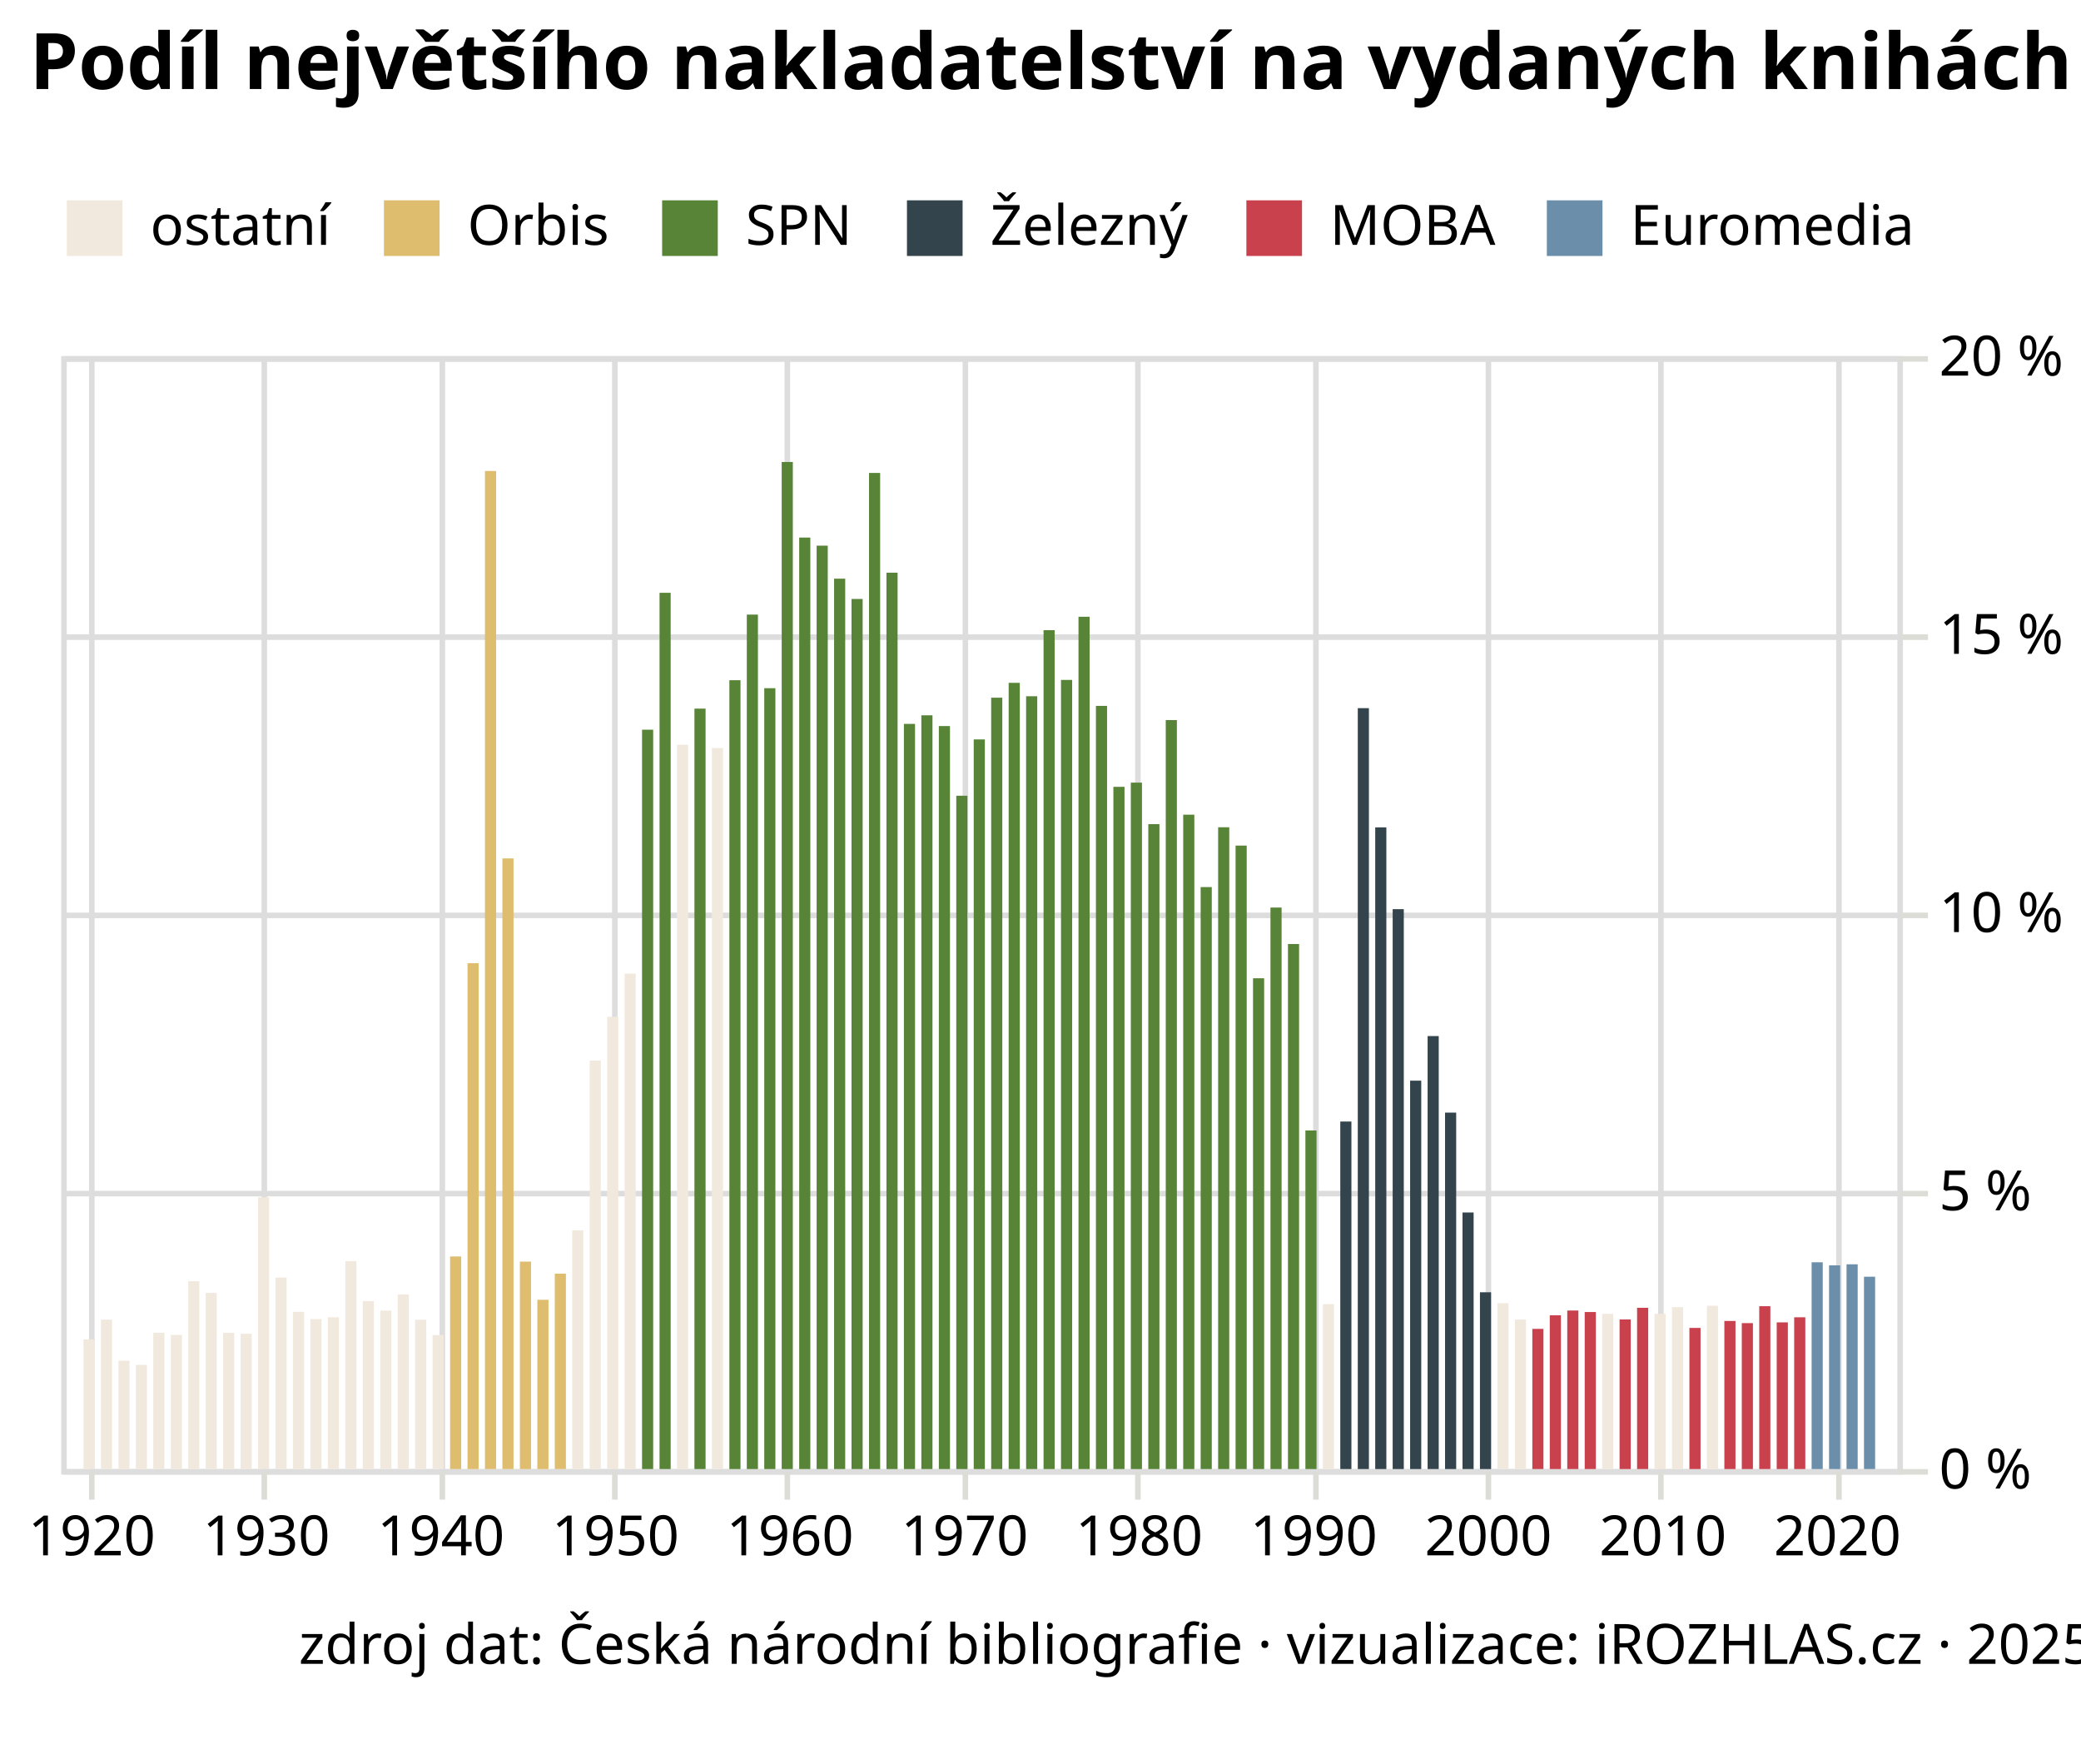
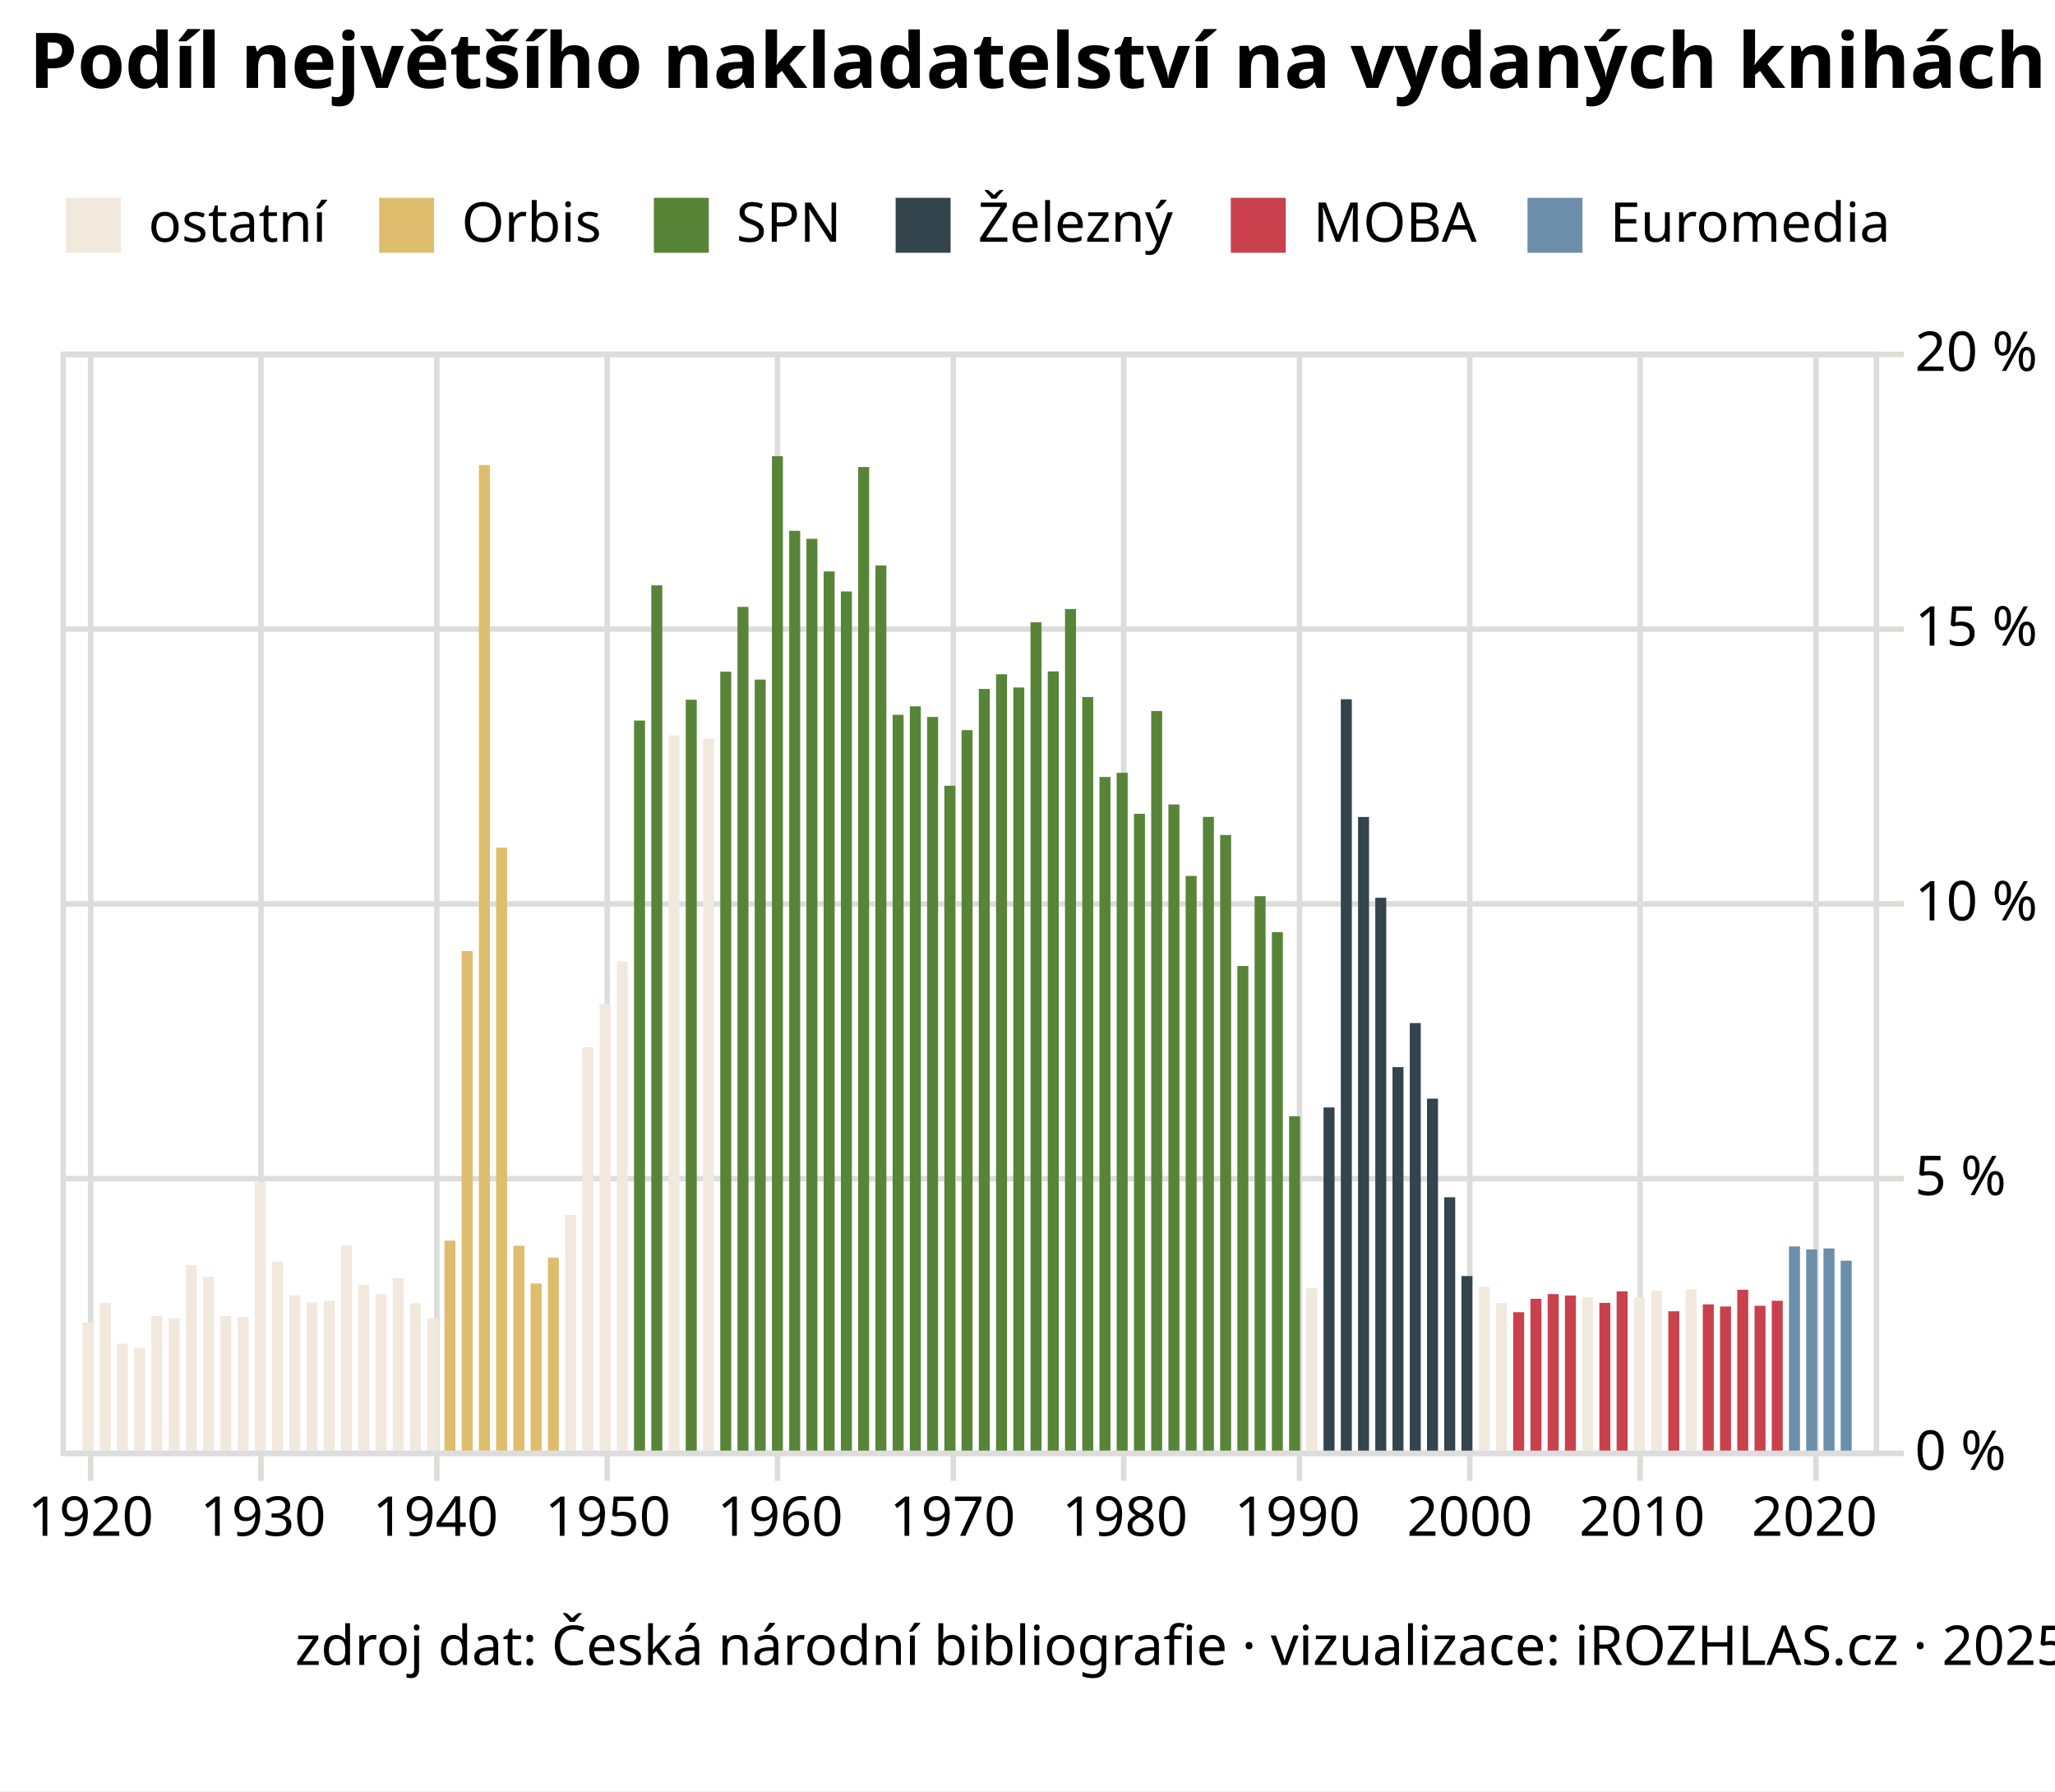
- <svg xmlns="http://www.w3.org/2000/svg" width="374px" height="317px">
-   <rect width="374" height="317" fill="white" />
+ <svg xmlns="http://www.w3.org/2000/svg" width="374px" height="326px">
+   <rect width="374" height="326" fill="white" />
  <g transform="translate(0,0)">
    <rect width="374" height="286" fill="white" />
    <g fill="none" stroke-miterlimit="10" transform="translate(11,64)">
      <g class="mark-group role-frame root" role="graphics-object" aria-roledescription="group mark container">
        <g transform="translate(0,0)">
          <path class="background" aria-hidden="true" d="M0.5,0.5h330v200h-330Z" stroke="#ddd" />
          <g>
            <g class="mark-group role-axis" aria-hidden="true">
              <g transform="translate(0.5,200.5)">
                <path class="background" aria-hidden="true" d="M0,0h0v0h0Z" pointer-events="none" />
                <g>
                  <g class="mark-rule role-axis-grid" pointer-events="none">
                    <line transform="translate(5,-200)" x2="0" y2="200" stroke="#ddd" stroke-width="1" opacity="1" />
                    <line transform="translate(36,-200)" x2="0" y2="200" stroke="#ddd" stroke-width="1" opacity="1" />
                    <line transform="translate(68,-200)" x2="0" y2="200" stroke="#ddd" stroke-width="1" opacity="1" />
                    <line transform="translate(99,-200)" x2="0" y2="200" stroke="#ddd" stroke-width="1" opacity="1" />
                    <line transform="translate(130,-200)" x2="0" y2="200" stroke="#ddd" stroke-width="1" opacity="1" />
                    <line transform="translate(162,-200)" x2="0" y2="200" stroke="#ddd" stroke-width="1" opacity="1" />
                    <line transform="translate(193,-200)" x2="0" y2="200" stroke="#ddd" stroke-width="1" opacity="1" />
                    <line transform="translate(225,-200)" x2="0" y2="200" stroke="#ddd" stroke-width="1" opacity="1" />
                    <line transform="translate(256,-200)" x2="0" y2="200" stroke="#ddd" stroke-width="1" opacity="1" />
                    <line transform="translate(287,-200)" x2="0" y2="200" stroke="#ddd" stroke-width="1" opacity="1" />
                    <line transform="translate(319,-200)" x2="0" y2="200" stroke="#ddd" stroke-width="1" opacity="1" />
                  </g>
                </g>
                <path class="foreground" aria-hidden="true" d="" pointer-events="none" display="none" />
              </g>
            </g>
            <g class="mark-group role-axis" aria-hidden="true">
              <g transform="translate(330.5,0.5)">
                <path class="background" aria-hidden="true" d="M0,0h0v0h0Z" pointer-events="none" />
                <g>
                  <g class="mark-rule role-axis-grid" pointer-events="none">
                    <line transform="translate(0,200)" x2="-330" y2="0" stroke="#ddd" stroke-width="1" opacity="1" />
                    <line transform="translate(0,150)" x2="-330" y2="0" stroke="#ddd" stroke-width="1" opacity="1" />
                    <line transform="translate(0,100)" x2="-330" y2="0" stroke="#ddd" stroke-width="1" opacity="1" />
                    <line transform="translate(0,50)" x2="-330" y2="0" stroke="#ddd" stroke-width="1" opacity="1" />
                    <line transform="translate(0,0)" x2="-330" y2="0" stroke="#ddd" stroke-width="1" opacity="1" />
                  </g>
                </g>
                <path class="foreground" aria-hidden="true" d="" pointer-events="none" display="none" />
              </g>
            </g>
            <g class="mark-group role-axis" role="graphics-symbol" aria-roledescription="axis" aria-label="X-axis for a time scale with values from Tuesday, 28 May 1918, 10:00:00 PM to Sunday, 06 August 2023, 4:00:00 AM">
              <g transform="translate(0.5,200.5)">
                <path class="background" aria-hidden="true" d="M0,0h0v0h0Z" pointer-events="none" />
                <g>
                  <g class="mark-rule role-axis-tick" pointer-events="none">
                    <line transform="translate(5,0)" x2="0" y2="5" stroke="#DCDDD6" stroke-width="1" opacity="1" />
                    <line transform="translate(36,0)" x2="0" y2="5" stroke="#DCDDD6" stroke-width="1" opacity="1" />
                    <line transform="translate(68,0)" x2="0" y2="5" stroke="#DCDDD6" stroke-width="1" opacity="1" />
                    <line transform="translate(99,0)" x2="0" y2="5" stroke="#DCDDD6" stroke-width="1" opacity="1" />
                    <line transform="translate(130,0)" x2="0" y2="5" stroke="#DCDDD6" stroke-width="1" opacity="1" />
                    <line transform="translate(162,0)" x2="0" y2="5" stroke="#DCDDD6" stroke-width="1" opacity="1" />
                    <line transform="translate(193,0)" x2="0" y2="5" stroke="#DCDDD6" stroke-width="1" opacity="1" />
                    <line transform="translate(225,0)" x2="0" y2="5" stroke="#DCDDD6" stroke-width="1" opacity="1" />
                    <line transform="translate(256,0)" x2="0" y2="5" stroke="#DCDDD6" stroke-width="1" opacity="1" />
                    <line transform="translate(287,0)" x2="0" y2="5" stroke="#DCDDD6" stroke-width="1" opacity="1" />
                    <line transform="translate(319,0)" x2="0" y2="5" stroke="#DCDDD6" stroke-width="1" opacity="1" />
                  </g>
                  <g class="mark-text role-axis-label" pointer-events="none">
                    <text text-anchor="middle" transform="translate(5,15)" font-family="Asap" font-size="10px" fill="#000" opacity="1">1920</text>
                    <text text-anchor="middle" transform="translate(36.37642,15)" font-family="Asap" font-size="10px" fill="#000" opacity="1">1930</text>
                    <text text-anchor="middle" transform="translate(67.74426,15)" font-family="Asap" font-size="10px" fill="#000" opacity="1">1940</text>
                    <text text-anchor="middle" transform="translate(99.12068,15)" font-family="Asap" font-size="10px" fill="#000" opacity="1">1950</text>
                    <text text-anchor="middle" transform="translate(130.4885,15)" font-family="Asap" font-size="10px" fill="#000" opacity="1">1960</text>
                    <text text-anchor="middle" transform="translate(161.8649,15)" font-family="Asap" font-size="10px" fill="#000" opacity="1">1970</text>
                    <text text-anchor="middle" transform="translate(193.2328,15)" font-family="Asap" font-size="10px" fill="#000" opacity="1">1980</text>
                    <text text-anchor="middle" transform="translate(224.6092,15)" font-family="Asap" font-size="10px" fill="#000" opacity="1">1990</text>
                    <text text-anchor="middle" transform="translate(255.977,15)" font-family="Asap" font-size="10px" fill="#000" opacity="1">2000</text>
                    <text text-anchor="middle" transform="translate(287.3534,15)" font-family="Asap" font-size="10px" fill="#000" opacity="1">2010</text>
                    <text text-anchor="middle" transform="translate(318.7213,15)" font-family="Asap" font-size="10px" fill="#000" opacity="1">2020</text>
                  </g>
                  <g class="mark-rule role-axis-domain" pointer-events="none">
                    <line transform="translate(0,0)" x2="330" y2="0" stroke="#888" stroke-opacity="0" stroke-width="1" opacity="1" />
                  </g>
                </g>
                <path class="foreground" aria-hidden="true" d="" pointer-events="none" display="none" />
              </g>
            </g>
            <g class="mark-group role-axis" role="graphics-symbol" aria-roledescription="axis" aria-label="Y-axis for a linear scale with values from 0.00 to 0.20">
              <g transform="translate(330.5,0.5)">
                <path class="background" aria-hidden="true" d="M0,0h0v0h0Z" pointer-events="none" />
                <g>
                  <g class="mark-rule role-axis-tick" pointer-events="none">
                    <line transform="translate(0,200)" x2="5" y2="0" stroke="#DCDDD6" stroke-width="1" opacity="1" />
                    <line transform="translate(0,150)" x2="5" y2="0" stroke="#DCDDD6" stroke-width="1" opacity="1" />
                    <line transform="translate(0,100)" x2="5" y2="0" stroke="#DCDDD6" stroke-width="1" opacity="1" />
                    <line transform="translate(0,50)" x2="5" y2="0" stroke="#DCDDD6" stroke-width="1" opacity="1" />
                    <line transform="translate(0,0)" x2="5" y2="0" stroke="#DCDDD6" stroke-width="1" opacity="1" />
                  </g>
                  <g class="mark-text role-axis-label" pointer-events="none">
                    <text text-anchor="start" transform="translate(7,203)" font-family="Asap" font-size="10px" fill="#000" opacity="1">0 %</text>
                    <text text-anchor="start" transform="translate(7,153)" font-family="Asap" font-size="10px" fill="#000" opacity="1">5 %</text>
                    <text text-anchor="start" transform="translate(7,103)" font-family="Asap" font-size="10px" fill="#000" opacity="1">10 %</text>
                    <text text-anchor="start" transform="translate(7,53)" font-family="Asap" font-size="10px" fill="#000" opacity="1">15 %</text>
                    <text text-anchor="start" transform="translate(7,3)" font-family="Asap" font-size="10px" fill="#000" opacity="1">20 %</text>
                  </g>
                  <g class="mark-rule role-axis-domain" pointer-events="none">
                    <line transform="translate(0,200)" x2="0" y2="-200" stroke="#888" stroke-opacity="0" stroke-width="1" opacity="1" />
                  </g>
                </g>
                <path class="foreground" aria-hidden="true" d="" pointer-events="none" display="none" />
              </g>
            </g>
            <g class="mark-rect role-mark marks" role="graphics-object" aria-roledescription="rect mark container">
              <path aria-label="rok: Jan 01, 1920; podíl: 0.0233029381966; nakladatel: ostatní" role="graphics-symbol" aria-roledescription="bar" d="M4,176.697h2v23.303h-2Z" fill="#F2E9DE" />
              <path aria-label="rok: Jan 01, 1921; podíl: 0.026863084922; nakladatel: ostatní" role="graphics-symbol" aria-roledescription="bar" d="M7.144,173.137h2v26.863h-2Z" fill="#F2E9DE" />
              <path aria-label="rok: Jan 01, 1922; podíl: 0.0194754609192; nakladatel: ostatní" role="graphics-symbol" aria-roledescription="bar" d="M10.279,180.525h2v19.475h-2Z" fill="#F2E9DE" />
              <path aria-label="rok: Jan 01, 1923; podíl: 0.01872074883; nakladatel: ostatní" role="graphics-symbol" aria-roledescription="bar" d="M13.414,181.279h2v18.721h-2Z" fill="#F2E9DE" />
              <path aria-label="rok: Jan 01, 1924; podíl: 0.0244994110718; nakladatel: ostatní" role="graphics-symbol" aria-roledescription="bar" d="M16.549,175.501h2v24.499h-2Z" fill="#F2E9DE" />
              <path aria-label="rok: Jan 01, 1925; podíl: 0.0241119483315; nakladatel: ostatní" role="graphics-symbol" aria-roledescription="bar" d="M19.693,175.888h2v24.112h-2Z" fill="#F2E9DE" />
              <path aria-label="rok: Jan 01, 1926; podíl: 0.0337512054002; nakladatel: ostatní" role="graphics-symbol" aria-roledescription="bar" d="M22.828,166.249h2v33.751h-2Z" fill="#F2E9DE" />
              <path aria-label="rok: Jan 01, 1927; podíl: 0.0316535831856; nakladatel: ostatní" role="graphics-symbol" aria-roledescription="bar" d="M25.963,168.346h2v31.654h-2Z" fill="#F2E9DE" />
              <path aria-label="rok: Jan 01, 1928; podíl: 0.0244888254874; nakladatel: ostatní" role="graphics-symbol" aria-roledescription="bar" d="M29.098,175.511h2v24.489h-2Z" fill="#F2E9DE" />
              <path aria-label="rok: Jan 01, 1929; podíl: 0.0243153918791; nakladatel: ostatní" role="graphics-symbol" aria-roledescription="bar" d="M32.241,175.685h2v24.315h-2Z" fill="#F2E9DE" />
              <path aria-label="rok: Jan 01, 1930; podíl: 0.048825710754; nakladatel: ostatní" role="graphics-symbol" aria-roledescription="bar" d="M35.376,151.174h2v48.826h-2Z" fill="#F2E9DE" />
              <path aria-label="rok: Jan 01, 1931; podíl: 0.034402059443; nakladatel: ostatní" role="graphics-symbol" aria-roledescription="bar" d="M38.511,165.598h2v34.402h-2Z" fill="#F2E9DE" />
              <path aria-label="rok: Jan 01, 1932; podíl: 0.0282614181176; nakladatel: ostatní" role="graphics-symbol" aria-roledescription="bar" d="M41.647,171.739h2v28.261h-2Z" fill="#F2E9DE" />
              <path aria-label="rok: Jan 01, 1933; podíl: 0.0269589317208; nakladatel: ostatní" role="graphics-symbol" aria-roledescription="bar" d="M44.79,173.041h2v26.959h-2Z" fill="#F2E9DE" />
              <path aria-label="rok: Jan 01, 1934; podíl: 0.0272794298353; nakladatel: ostatní" role="graphics-symbol" aria-roledescription="bar" d="M47.925,172.721h2v27.279h-2Z" fill="#F2E9DE" />
              <path aria-label="rok: Jan 01, 1935; podíl: 0.03737886479; nakladatel: ostatní" role="graphics-symbol" aria-roledescription="bar" d="M51.06,162.621h2v37.379h-2Z" fill="#F2E9DE" />
              <path aria-label="rok: Jan 01, 1936; podíl: 0.0301925025329; nakladatel: ostatní" role="graphics-symbol" aria-roledescription="bar" d="M54.195,169.807h2v30.193h-2Z" fill="#F2E9DE" />
              <path aria-label="rok: Jan 01, 1937; podíl: 0.0284822473664; nakladatel: ostatní" role="graphics-symbol" aria-roledescription="bar" d="M57.339,171.518h2v28.482h-2Z" fill="#F2E9DE" />
              <path aria-label="rok: Jan 01, 1938; podíl: 0.0313870297715; nakladatel: ostatní" role="graphics-symbol" aria-roledescription="bar" d="M60.474,168.613h2v31.387h-2Z" fill="#F2E9DE" />
              <path aria-label="rok: Jan 01, 1939; podíl: 0.0268378063011; nakladatel: ostatní" role="graphics-symbol" aria-roledescription="bar" d="M63.609,173.162h2v26.838h-2Z" fill="#F2E9DE" />
              <path aria-label="rok: Jan 01, 1940; podíl: 0.0240882485367; nakladatel: ostatní" role="graphics-symbol" aria-roledescription="bar" d="M66.744,175.912h2v24.088h-2Z" fill="#F2E9DE" />
              <path aria-label="rok: Jan 01, 1941; podíl: 0.0382059800664; nakladatel: Orbis" role="graphics-symbol" aria-roledescription="bar" d="M69.888,161.794h2v38.206h-2Z" fill="#DFBD6E" />
              <path aria-label="rok: Jan 01, 1942; podíl: 0.0909090909091; nakladatel: Orbis" role="graphics-symbol" aria-roledescription="bar" d="M73.023,109.091h2v90.909h-2Z" fill="#DFBD6E" />
              <path aria-label="rok: Jan 01, 1943; podíl: 0.179362506753; nakladatel: Orbis" role="graphics-symbol" aria-roledescription="bar" d="M76.158,20.637h2v179.363h-2Z" fill="#DFBD6E" />
              <path aria-label="rok: Jan 01, 1944; podíl: 0.109739368999; nakladatel: Orbis" role="graphics-symbol" aria-roledescription="bar" d="M79.293,90.261h2v109.739h-2Z" fill="#DFBD6E" />
              <path aria-label="rok: Jan 01, 1945; podíl: 0.0372807017544; nakladatel: Orbis" role="graphics-symbol" aria-roledescription="bar" d="M82.437,162.719h2v37.281h-2Z" fill="#DFBD6E" />
              <path aria-label="rok: Jan 01, 1946; podíl: 0.0304190597745; nakladatel: Orbis" role="graphics-symbol" aria-roledescription="bar" d="M85.572,169.581h2v30.419h-2Z" fill="#DFBD6E" />
              <path aria-label="rok: Jan 01, 1947; podíl: 0.0351150994928; nakladatel: Orbis" role="graphics-symbol" aria-roledescription="bar" d="M88.707,164.885h2v35.115h-2Z" fill="#DFBD6E" />
              <path aria-label="rok: Jan 01, 1948; podíl: 0.0429057888763; nakladatel: ostatní" role="graphics-symbol" aria-roledescription="bar" d="M91.842,157.094h2v42.906h-2Z" fill="#F2E9DE" />
              <path aria-label="rok: Jan 01, 1949; podíl: 0.0734106076572; nakladatel: ostatní" role="graphics-symbol" aria-roledescription="bar" d="M94.986,126.589h2v73.411h-2Z" fill="#F2E9DE" />
              <path aria-label="rok: Jan 01, 1950; podíl: 0.0812757201646; nakladatel: ostatní" role="graphics-symbol" aria-roledescription="bar" d="M98.121,118.724h2v81.276h-2Z" fill="#F2E9DE" />
              <path aria-label="rok: Jan 01, 1951; podíl: 0.0890269151139; nakladatel: ostatní" role="graphics-symbol" aria-roledescription="bar" d="M101.256,110.973h2v89.027h-2Z" fill="#F2E9DE" />
              <path aria-label="rok: Jan 01, 1952; podíl: 0.132869249395; nakladatel: SPN" role="graphics-symbol" aria-roledescription="bar" d="M104.391,67.131h2v132.869h-2Z" fill="#588438" />
              <path aria-label="rok: Jan 01, 1953; podíl: 0.157470067673; nakladatel: SPN" role="graphics-symbol" aria-roledescription="bar" d="M107.534,42.53h2v157.47h-2Z" fill="#588438" />
              <path aria-label="rok: Jan 01, 1954; podíl: 0.130161127895; nakladatel: ostatní" role="graphics-symbol" aria-roledescription="bar" d="M110.67,69.839h2v130.161h-2Z" fill="#F2E9DE" />
              <path aria-label="rok: Jan 01, 1955; podíl: 0.136655948553; nakladatel: SPN" role="graphics-symbol" aria-roledescription="bar" d="M113.805,63.344h2v136.656h-2Z" fill="#588438" />
              <path aria-label="rok: Jan 01, 1956; podíl: 0.129576733316; nakladatel: ostatní" role="graphics-symbol" aria-roledescription="bar" d="M116.94,70.423h2v129.577h-2Z" fill="#F2E9DE" />
              <path aria-label="rok: Jan 01, 1957; podíl: 0.141762452107; nakladatel: SPN" role="graphics-symbol" aria-roledescription="bar" d="M120.083,58.238h2v141.762h-2Z" fill="#588438" />
              <path aria-label="rok: Jan 01, 1958; podíl: 0.153553299492; nakladatel: SPN" role="graphics-symbol" aria-roledescription="bar" d="M123.218,46.447h2v153.553h-2Z" fill="#588438" />
              <path aria-label="rok: Jan 01, 1959; podíl: 0.140325670498; nakladatel: SPN" role="graphics-symbol" aria-roledescription="bar" d="M126.353,59.674h2v140.326h-2Z" fill="#588438" />
              <path aria-label="rok: Jan 01, 1960; podíl: 0.180976625781; nakladatel: SPN" role="graphics-symbol" aria-roledescription="bar" d="M129.489,19.023h2v180.977h-2Z" fill="#588438" />
              <path aria-label="rok: Jan 01, 1961; podíl: 0.167394803403; nakladatel: SPN" role="graphics-symbol" aria-roledescription="bar" d="M132.632,32.605h2v167.395h-2Z" fill="#588438" />
              <path aria-label="rok: Jan 01, 1962; podíl: 0.165942028986; nakladatel: SPN" role="graphics-symbol" aria-roledescription="bar" d="M135.767,34.058h2v165.942h-2Z" fill="#588438" />
              <path aria-label="rok: Jan 01, 1963; podíl: 0.160009182736; nakladatel: SPN" role="graphics-symbol" aria-roledescription="bar" d="M138.902,39.991h2v160.009h-2Z" fill="#588438" />
              <path aria-label="rok: Jan 01, 1964; podíl: 0.156361900215; nakladatel: SPN" role="graphics-symbol" aria-roledescription="bar" d="M142.037,43.638h2v156.362h-2Z" fill="#588438" />
              <path aria-label="rok: Jan 01, 1965; podíl: 0.179010730175; nakladatel: SPN" role="graphics-symbol" aria-roledescription="bar" d="M145.181,20.989h2v179.011h-2Z" fill="#588438" />
              <path aria-label="rok: Jan 01, 1966; podíl: 0.161085743278; nakladatel: SPN" role="graphics-symbol" aria-roledescription="bar" d="M148.316,38.914h2v161.086h-2Z" fill="#588438" />
              <path aria-label="rok: Jan 01, 1967; podíl: 0.133912128387; nakladatel: SPN" role="graphics-symbol" aria-roledescription="bar" d="M151.451,66.088h2v133.912h-2Z" fill="#588438" />
              <path aria-label="rok: Jan 01, 1968; podíl: 0.135457135457; nakladatel: SPN" role="graphics-symbol" aria-roledescription="bar" d="M154.586,64.543h2v135.457h-2Z" fill="#588438" />
              <path aria-label="rok: Jan 01, 1969; podíl: 0.133523463832; nakladatel: SPN" role="graphics-symbol" aria-roledescription="bar" d="M157.73,66.477h2v133.523h-2Z" fill="#588438" />
              <path aria-label="rok: Jan 01, 1970; podíl: 0.120999030068; nakladatel: SPN" role="graphics-symbol" aria-roledescription="bar" d="M160.865,79.001h2v120.999h-2Z" fill="#588438" />
              <path aria-label="rok: Jan 01, 1971; podíl: 0.131123206333; nakladatel: SPN" role="graphics-symbol" aria-roledescription="bar" d="M164,68.877h2v131.123h-2Z" fill="#588438" />
              <path aria-label="rok: Jan 01, 1972; podíl: 0.138621388748; nakladatel: SPN" role="graphics-symbol" aria-roledescription="bar" d="M167.135,61.379h2v138.621h-2Z" fill="#588438" />
              <path aria-label="rok: Jan 01, 1973; podíl: 0.141290487121; nakladatel: SPN" role="graphics-symbol" aria-roledescription="bar" d="M170.279,58.71h2v141.29h-2Z" fill="#588438" />
              <path aria-label="rok: Jan 01, 1974; podíl: 0.138882048756; nakladatel: SPN" role="graphics-symbol" aria-roledescription="bar" d="M173.414,61.118h2v138.882h-2Z" fill="#588438" />
              <path aria-label="rok: Jan 01, 1975; podíl: 0.150757393604; nakladatel: SPN" role="graphics-symbol" aria-roledescription="bar" d="M176.549,49.243h2v150.757h-2Z" fill="#588438" />
              <path aria-label="rok: Jan 01, 1976; podíl: 0.141813898704; nakladatel: SPN" role="graphics-symbol" aria-roledescription="bar" d="M179.684,58.186h2v141.814h-2Z" fill="#588438" />
              <path aria-label="rok: Jan 01, 1977; podíl: 0.153163950144; nakladatel: SPN" role="graphics-symbol" aria-roledescription="bar" d="M182.828,46.836h2v153.164h-2Z" fill="#588438" />
              <path aria-label="rok: Jan 01, 1978; podíl: 0.137148262; nakladatel: SPN" role="graphics-symbol" aria-roledescription="bar" d="M185.963,62.852h2v137.148h-2Z" fill="#588438" />
              <path aria-label="rok: Jan 01, 1979; podíl: 0.122601038609; nakladatel: SPN" role="graphics-symbol" aria-roledescription="bar" d="M189.098,77.399h2v122.601h-2Z" fill="#588438" />
              <path aria-label="rok: Jan 01, 1980; podíl: 0.123356704645; nakladatel: SPN" role="graphics-symbol" aria-roledescription="bar" d="M192.233,76.643h2v123.357h-2Z" fill="#588438" />
              <path aria-label="rok: Jan 01, 1981; podíl: 0.115899296893; nakladatel: SPN" role="graphics-symbol" aria-roledescription="bar" d="M195.376,84.101h2v115.899h-2Z" fill="#588438" />
              <path aria-label="rok: Jan 01, 1982; podíl: 0.134598603839; nakladatel: SPN" role="graphics-symbol" aria-roledescription="bar" d="M198.511,65.401h2v134.599h-2Z" fill="#588438" />
              <path aria-label="rok: Jan 01, 1983; podíl: 0.117595628415; nakladatel: SPN" role="graphics-symbol" aria-roledescription="bar" d="M201.647,82.404h2v117.596h-2Z" fill="#588438" />
              <path aria-label="rok: Jan 01, 1984; podíl: 0.104586013696; nakladatel: SPN" role="graphics-symbol" aria-roledescription="bar" d="M204.782,95.414h2v104.586h-2Z" fill="#588438" />
              <path aria-label="rok: Jan 01, 1985; podíl: 0.115335868188; nakladatel: SPN" role="graphics-symbol" aria-roledescription="bar" d="M207.925,84.664h2v115.336h-2Z" fill="#588438" />
              <path aria-label="rok: Jan 01, 1986; podíl: 0.112044244162; nakladatel: SPN" role="graphics-symbol" aria-roledescription="bar" d="M211.06,87.956h2v112.044h-2Z" fill="#588438" />
              <path aria-label="rok: Jan 01, 1987; podíl: 0.0881997583568; nakladatel: SPN" role="graphics-symbol" aria-roledescription="bar" d="M214.195,111.8h2v88.2h-2Z" fill="#588438" />
              <path aria-label="rok: Jan 01, 1988; podíl: 0.100908372828; nakladatel: SPN" role="graphics-symbol" aria-roledescription="bar" d="M217.33,99.092h2v100.908h-2Z" fill="#588438" />
              <path aria-label="rok: Jan 01, 1989; podíl: 0.0943543660871; nakladatel: SPN" role="graphics-symbol" aria-roledescription="bar" d="M220.474,105.646h2v94.354h-2Z" fill="#588438" />
              <path aria-label="rok: Jan 01, 1990; podíl: 0.0608470501202; nakladatel: SPN" role="graphics-symbol" aria-roledescription="bar" d="M223.609,139.153h2v60.847h-2Z" fill="#588438" />
              <path aria-label="rok: Jan 01, 1991; podíl: 0.0296357615894; nakladatel: ostatní" role="graphics-symbol" aria-roledescription="bar" d="M226.744,170.364h2v29.636h-2Z" fill="#F2E9DE" />
              <path aria-label="rok: Jan 01, 1992; podíl: 0.0624534207781; nakladatel: Železný" role="graphics-symbol" aria-roledescription="bar" d="M229.879,137.547h2v62.453h-2Z" fill="#33444C" />
              <path aria-label="rok: Jan 01, 1993; podíl: 0.13673959445; nakladatel: Železný" role="graphics-symbol" aria-roledescription="bar" d="M233.023,63.26h2v136.74h-2Z" fill="#33444C" />
              <path aria-label="rok: Jan 01, 1994; podíl: 0.115315776016; nakladatel: Železný" role="graphics-symbol" aria-roledescription="bar" d="M236.158,84.684h2v115.316h-2Z" fill="#33444C" />
              <path aria-label="rok: Jan 01, 1995; podíl: 0.100617931678; nakladatel: Železný" role="graphics-symbol" aria-roledescription="bar" d="M239.293,99.382h2v100.618h-2Z" fill="#33444C" />
              <path aria-label="rok: Jan 01, 1996; podíl: 0.069798213695; nakladatel: Železný" role="graphics-symbol" aria-roledescription="bar" d="M242.428,130.202h2v69.798h-2Z" fill="#33444C" />
              <path aria-label="rok: Jan 01, 1997; podíl: 0.0778116139872; nakladatel: Železný" role="graphics-symbol" aria-roledescription="bar" d="M245.572,122.188h2v77.812h-2Z" fill="#33444C" />
              <path aria-label="rok: Jan 01, 1998; podíl: 0.0640573089701; nakladatel: Železný" role="graphics-symbol" aria-roledescription="bar" d="M248.707,135.943h2v64.057h-2Z" fill="#33444C" />
              <path aria-label="rok: Jan 01, 1999; podíl: 0.0461077844311; nakladatel: Železný" role="graphics-symbol" aria-roledescription="bar" d="M251.842,153.892h2v46.108h-2Z" fill="#33444C" />
              <path aria-label="rok: Jan 01, 2000; podíl: 0.031771321462; nakladatel: Železný" role="graphics-symbol" aria-roledescription="bar" d="M254.977,168.229h2v31.771h-2Z" fill="#33444C" />
              <path aria-label="rok: Jan 01, 2001; podíl: 0.0298097851803; nakladatel: ostatní" role="graphics-symbol" aria-roledescription="bar" d="M258.121,170.19h2v29.81h-2Z" fill="#F2E9DE" />
              <path aria-label="rok: Jan 01, 2002; podíl: 0.0268721225218; nakladatel: ostatní" role="graphics-symbol" aria-roledescription="bar" d="M261.256,173.128h2v26.872h-2Z" fill="#F2E9DE" />
              <path aria-label="rok: Jan 01, 2003; podíl: 0.025193269668; nakladatel: MOBA" role="graphics-symbol" aria-roledescription="bar" d="M264.391,174.807h2v25.193h-2Z" fill="#C8414D" />
              <path aria-label="rok: Jan 01, 2004; podíl: 0.0276326277566; nakladatel: MOBA" role="graphics-symbol" aria-roledescription="bar" d="M267.526,172.367h2v27.633h-2Z" fill="#C8414D" />
              <path aria-label="rok: Jan 01, 2005; podíl: 0.028492488344; nakladatel: MOBA" role="graphics-symbol" aria-roledescription="bar" d="M270.67,171.508h2v28.492h-2Z" fill="#C8414D" />
              <path aria-label="rok: Jan 01, 2006; podíl: 0.0282218597064; nakladatel: MOBA" role="graphics-symbol" aria-roledescription="bar" d="M273.805,171.778h2v28.222h-2Z" fill="#C8414D" />
              <path aria-label="rok: Jan 01, 2007; podíl: 0.0279044600758; nakladatel: ostatní" role="graphics-symbol" aria-roledescription="bar" d="M276.94,172.096h2v27.904h-2Z" fill="#F2E9DE" />
              <path aria-label="rok: Jan 01, 2008; podíl: 0.0268868972669; nakladatel: MOBA" role="graphics-symbol" aria-roledescription="bar" d="M280.075,173.113h2v26.887h-2Z" fill="#C8414D" />
              <path aria-label="rok: Jan 01, 2009; podíl: 0.0289809418806; nakladatel: MOBA" role="graphics-symbol" aria-roledescription="bar" d="M283.218,171.019h2v28.981h-2Z" fill="#C8414D" />
              <path aria-label="rok: Jan 01, 2010; podíl: 0.0279005946028; nakladatel: ostatní" role="graphics-symbol" aria-roledescription="bar" d="M286.353,172.099h2v27.901h-2Z" fill="#F2E9DE" />
              <path aria-label="rok: Jan 01, 2011; podíl: 0.0291015474632; nakladatel: ostatní" role="graphics-symbol" aria-roledescription="bar" d="M289.489,170.898h2v29.102h-2Z" fill="#F2E9DE" />
              <path aria-label="rok: Jan 01, 2012; podíl: 0.02536427415; nakladatel: MOBA" role="graphics-symbol" aria-roledescription="bar" d="M292.624,174.636h2v25.364h-2Z" fill="#C8414D" />
              <path aria-label="rok: Jan 01, 2013; podíl: 0.0293501048218; nakladatel: ostatní" role="graphics-symbol" aria-roledescription="bar" d="M295.767,170.65h2v29.35h-2Z" fill="#F2E9DE" />
              <path aria-label="rok: Jan 01, 2014; podíl: 0.0266145114281; nakladatel: MOBA" role="graphics-symbol" aria-roledescription="bar" d="M298.902,173.385h2v26.615h-2Z" fill="#C8414D" />
              <path aria-label="rok: Jan 01, 2015; podíl: 0.0262267979259; nakladatel: MOBA" role="graphics-symbol" aria-roledescription="bar" d="M302.037,173.773h2v26.227h-2Z" fill="#C8414D" />
              <path aria-label="rok: Jan 01, 2016; podíl: 0.0292682926829; nakladatel: MOBA" role="graphics-symbol" aria-roledescription="bar" d="M305.172,170.732h2v29.268h-2Z" fill="#C8414D" />
              <path aria-label="rok: Jan 01, 2017; podíl: 0.0263596665343; nakladatel: MOBA" role="graphics-symbol" aria-roledescription="bar" d="M308.316,173.64h2v26.36h-2Z" fill="#C8414D" />
              <path aria-label="rok: Jan 01, 2018; podíl: 0.0272748285692; nakladatel: MOBA" role="graphics-symbol" aria-roledescription="bar" d="M311.451,172.725h2v27.275h-2Z" fill="#C8414D" />
              <path aria-label="rok: Jan 01, 2019; podíl: 0.0371600253004; nakladatel: Euromedia" role="graphics-symbol" aria-roledescription="bar" d="M314.586,162.84h2v37.16h-2Z" fill="#6B8EAA" />
              <path aria-label="rok: Jan 01, 2020; podíl: 0.0366083676269; nakladatel: Euromedia" role="graphics-symbol" aria-roledescription="bar" d="M317.721,163.392h2v36.608h-2Z" fill="#6B8EAA" />
              <path aria-label="rok: Jan 01, 2021; podíl: 0.0367951050107; nakladatel: Euromedia" role="graphics-symbol" aria-roledescription="bar" d="M320.865,163.205h2v36.795h-2Z" fill="#6B8EAA" />
              <path aria-label="rok: Jan 01, 2022; podíl: 0.0345661107082; nakladatel: Euromedia" role="graphics-symbol" aria-roledescription="bar" d="M324,165.434h2v34.566h-2Z" fill="#6B8EAA" />
            </g>
            <g class="mark-group role-legend" role="graphics-symbol" aria-roledescription="legend" aria-label="Symbol legend for fill color with 6 values: ostatní, Orbis, SPN, Železný, MOBA, Euromedia">
              <g transform="translate(0,-29)">
                <path class="background" aria-hidden="true" d="M0,0h330v11h-330Z" pointer-events="none" />
                <g>
                  <g class="mark-group role-legend-entry">
                    <g transform="translate(0,0)">
                      <path class="background" aria-hidden="true" d="M0,0h0v0h0Z" pointer-events="none" />
                      <g>
                        <g class="mark-group role-scope" role="graphics-object" aria-roledescription="group mark container">
                          <g transform="translate(0,0)">
                            <path class="background" aria-hidden="true" d="M0,0h46.33v11h-46.33Z" pointer-events="none" opacity="1" />
                            <g>
                              <g class="mark-symbol role-legend-symbol" pointer-events="none">
                                <path transform="translate(6,6)" d="M-5,-5h10v10h-10Z" fill="#F2E9DE" stroke-width="1.5" opacity="1" />
                              </g>
                              <g class="mark-text role-legend-label" pointer-events="none">
                                <text text-anchor="start" transform="translate(16,9)" font-family="Asap" font-size="10px" font-weight="normal" fill="#000" opacity="1">ostatní</text>
                              </g>
                            </g>
                            <path class="foreground" aria-hidden="true" d="" pointer-events="none" display="none" />
                          </g>
                          <g transform="translate(57,0)">
                            <path class="background" aria-hidden="true" d="M0,0h39.44v11h-39.44Z" pointer-events="none" opacity="1" />
                            <g>
                              <g class="mark-symbol role-legend-symbol" pointer-events="none">
                                <path transform="translate(6,6)" d="M-5,-5h10v10h-10Z" fill="#DFBD6E" stroke-width="1.5" opacity="1" />
                              </g>
                              <g class="mark-text role-legend-label" pointer-events="none">
                                <text text-anchor="start" transform="translate(16,9)" font-family="Asap" font-size="10px" font-weight="normal" fill="#000" opacity="1">Orbis</text>
                              </g>
                            </g>
                            <path class="foreground" aria-hidden="true" d="" pointer-events="none" display="none" />
                          </g>
                          <g transform="translate(107,0)">
                            <path class="background" aria-hidden="true" d="M0,0h33.89v11h-33.89Z" pointer-events="none" opacity="1" />
                            <g>
                              <g class="mark-symbol role-legend-symbol" pointer-events="none">
                                <path transform="translate(6,6)" d="M-5,-5h10v10h-10Z" fill="#588438" stroke-width="1.5" opacity="1" />
                              </g>
                              <g class="mark-text role-legend-label" pointer-events="none">
                                <text text-anchor="start" transform="translate(16,9)" font-family="Asap" font-size="10px" font-weight="normal" fill="#000" opacity="1">SPN</text>
                              </g>
                            </g>
                            <path class="foreground" aria-hidden="true" d="" pointer-events="none" display="none" />
                          </g>
                          <g transform="translate(151,0)">
                            <path class="background" aria-hidden="true" d="M0,0h50.68v11h-50.68Z" pointer-events="none" opacity="1" />
                            <g>
                              <g class="mark-symbol role-legend-symbol" pointer-events="none">
                                <path transform="translate(6,6)" d="M-5,-5h10v10h-10Z" fill="#33444C" stroke-width="1.5" opacity="1" />
                              </g>
                              <g class="mark-text role-legend-label" pointer-events="none">
                                <text text-anchor="start" transform="translate(16,9)" font-family="Asap" font-size="10px" font-weight="normal" fill="#000" opacity="1">Železný</text>
                              </g>
                            </g>
                            <path class="foreground" aria-hidden="true" d="" pointer-events="none" display="none" />
                          </g>
                          <g transform="translate(212,0)">
                            <path class="background" aria-hidden="true" d="M0,0h43.8v11h-43.8Z" pointer-events="none" opacity="1" />
                            <g>
                              <g class="mark-symbol role-legend-symbol" pointer-events="none">
                                <path transform="translate(6,6)" d="M-5,-5h10v10h-10Z" fill="#C8414D" stroke-width="1.5" opacity="1" />
                              </g>
                              <g class="mark-text role-legend-label" pointer-events="none">
                                <text text-anchor="start" transform="translate(16,9)" font-family="Asap" font-size="10px" font-weight="normal" fill="#000" opacity="1">MOBA</text>
                              </g>
                            </g>
                            <path class="foreground" aria-hidden="true" d="" pointer-events="none" display="none" />
                          </g>
                          <g transform="translate(266,0)">
                            <path class="background" aria-hidden="true" d="M0,0h63.7v11h-63.7Z" pointer-events="none" opacity="1" />
                            <g>
                              <g class="mark-symbol role-legend-symbol" pointer-events="none">
                                <path transform="translate(6,6)" d="M-5,-5h10v10h-10Z" fill="#6B8EAA" stroke-width="1.5" opacity="1" />
                              </g>
                              <g class="mark-text role-legend-label" pointer-events="none">
                                <text text-anchor="start" transform="translate(16,9)" font-family="Asap" font-size="10px" font-weight="normal" fill="#000" opacity="1">Euromedia</text>
                              </g>
                            </g>
                            <path class="foreground" aria-hidden="true" d="" pointer-events="none" display="none" />
                          </g>
                        </g>
                      </g>
                      <path class="foreground" aria-hidden="true" d="" pointer-events="none" display="none" />
                    </g>
                  </g>
                </g>
                <path class="foreground" aria-hidden="true" d="" pointer-events="none" display="none" />
              </g>
            </g>
            <g class="mark-group role-title">
              <g transform="translate(-5.700001,-47)">
                <path class="background" aria-hidden="true" d="M0,0h0v0h0Z" pointer-events="none" />
                <g>
                  <g class="mark-text role-title-text" role="graphics-symbol" aria-roledescription="title" aria-label="Title text 'Podíl největšího nakladatelství na vydaných knihách'" pointer-events="none">
                    <text text-anchor="start" transform="translate(0,-1)" font-family="Noticia Text" font-size="14px" font-weight="bolder" fill="#000" opacity="1">Podíl největšího nakladatelství na vydaných knihách</text>
                  </g>
                </g>
                <path class="foreground" aria-hidden="true" d="" pointer-events="none" display="none" />
              </g>
            </g>
          </g>
          <path class="foreground" aria-hidden="true" d="" display="none" />
        </g>
      </g>
    </g>
  </g>
  <g transform="translate(56,286)">
-     <rect width="318" height="31" fill="white" />
-     <g fill="none" stroke-miterlimit="10" transform="translate(9,6)">
+     <rect width="318" height="40" fill="white" />
+     <g fill="none" stroke-miterlimit="10" transform="translate(9,5)">
      <g class="mark-group role-frame root" role="graphics-object" aria-roledescription="group mark container">
        <g transform="translate(0,0)">
-           <path class="background" aria-hidden="true" d="M0,0h300v20h-300Z" />
+           <path class="background" aria-hidden="true" d="M0,0h300v30h-300Z" />
          <g>
            <g class="mark-text role-mark marks" role="graphics-object" aria-roledescription="text mark container">
-               <text aria-label="text: zdroj dat: Česká národní bibliografie · vizualizace: iROZHLAS.cz · 2025" role="graphics-symbol" aria-roledescription="text mark" text-anchor="middle" transform="translate(150,7)" font-family="Asap" font-size="10px" fill="black">zdroj dat: Česká národní bibliografie · vizualizace: iROZHLAS.cz · 2025</text>
+               <text aria-label="text: zdroj dat: Česká národní bibliografie · vizualizace: iROZHLAS.cz · 2025" role="graphics-symbol" aria-roledescription="text mark" text-anchor="middle" transform="translate(150,12)" font-family="Asap" font-size="10px" fill="black">zdroj dat: Česká národní bibliografie · vizualizace: iROZHLAS.cz · 2025</text>
            </g>
          </g>
          <path class="foreground" aria-hidden="true" d="" display="none" />
        </g>
      </g>
    </g>
  </g>
</svg>
